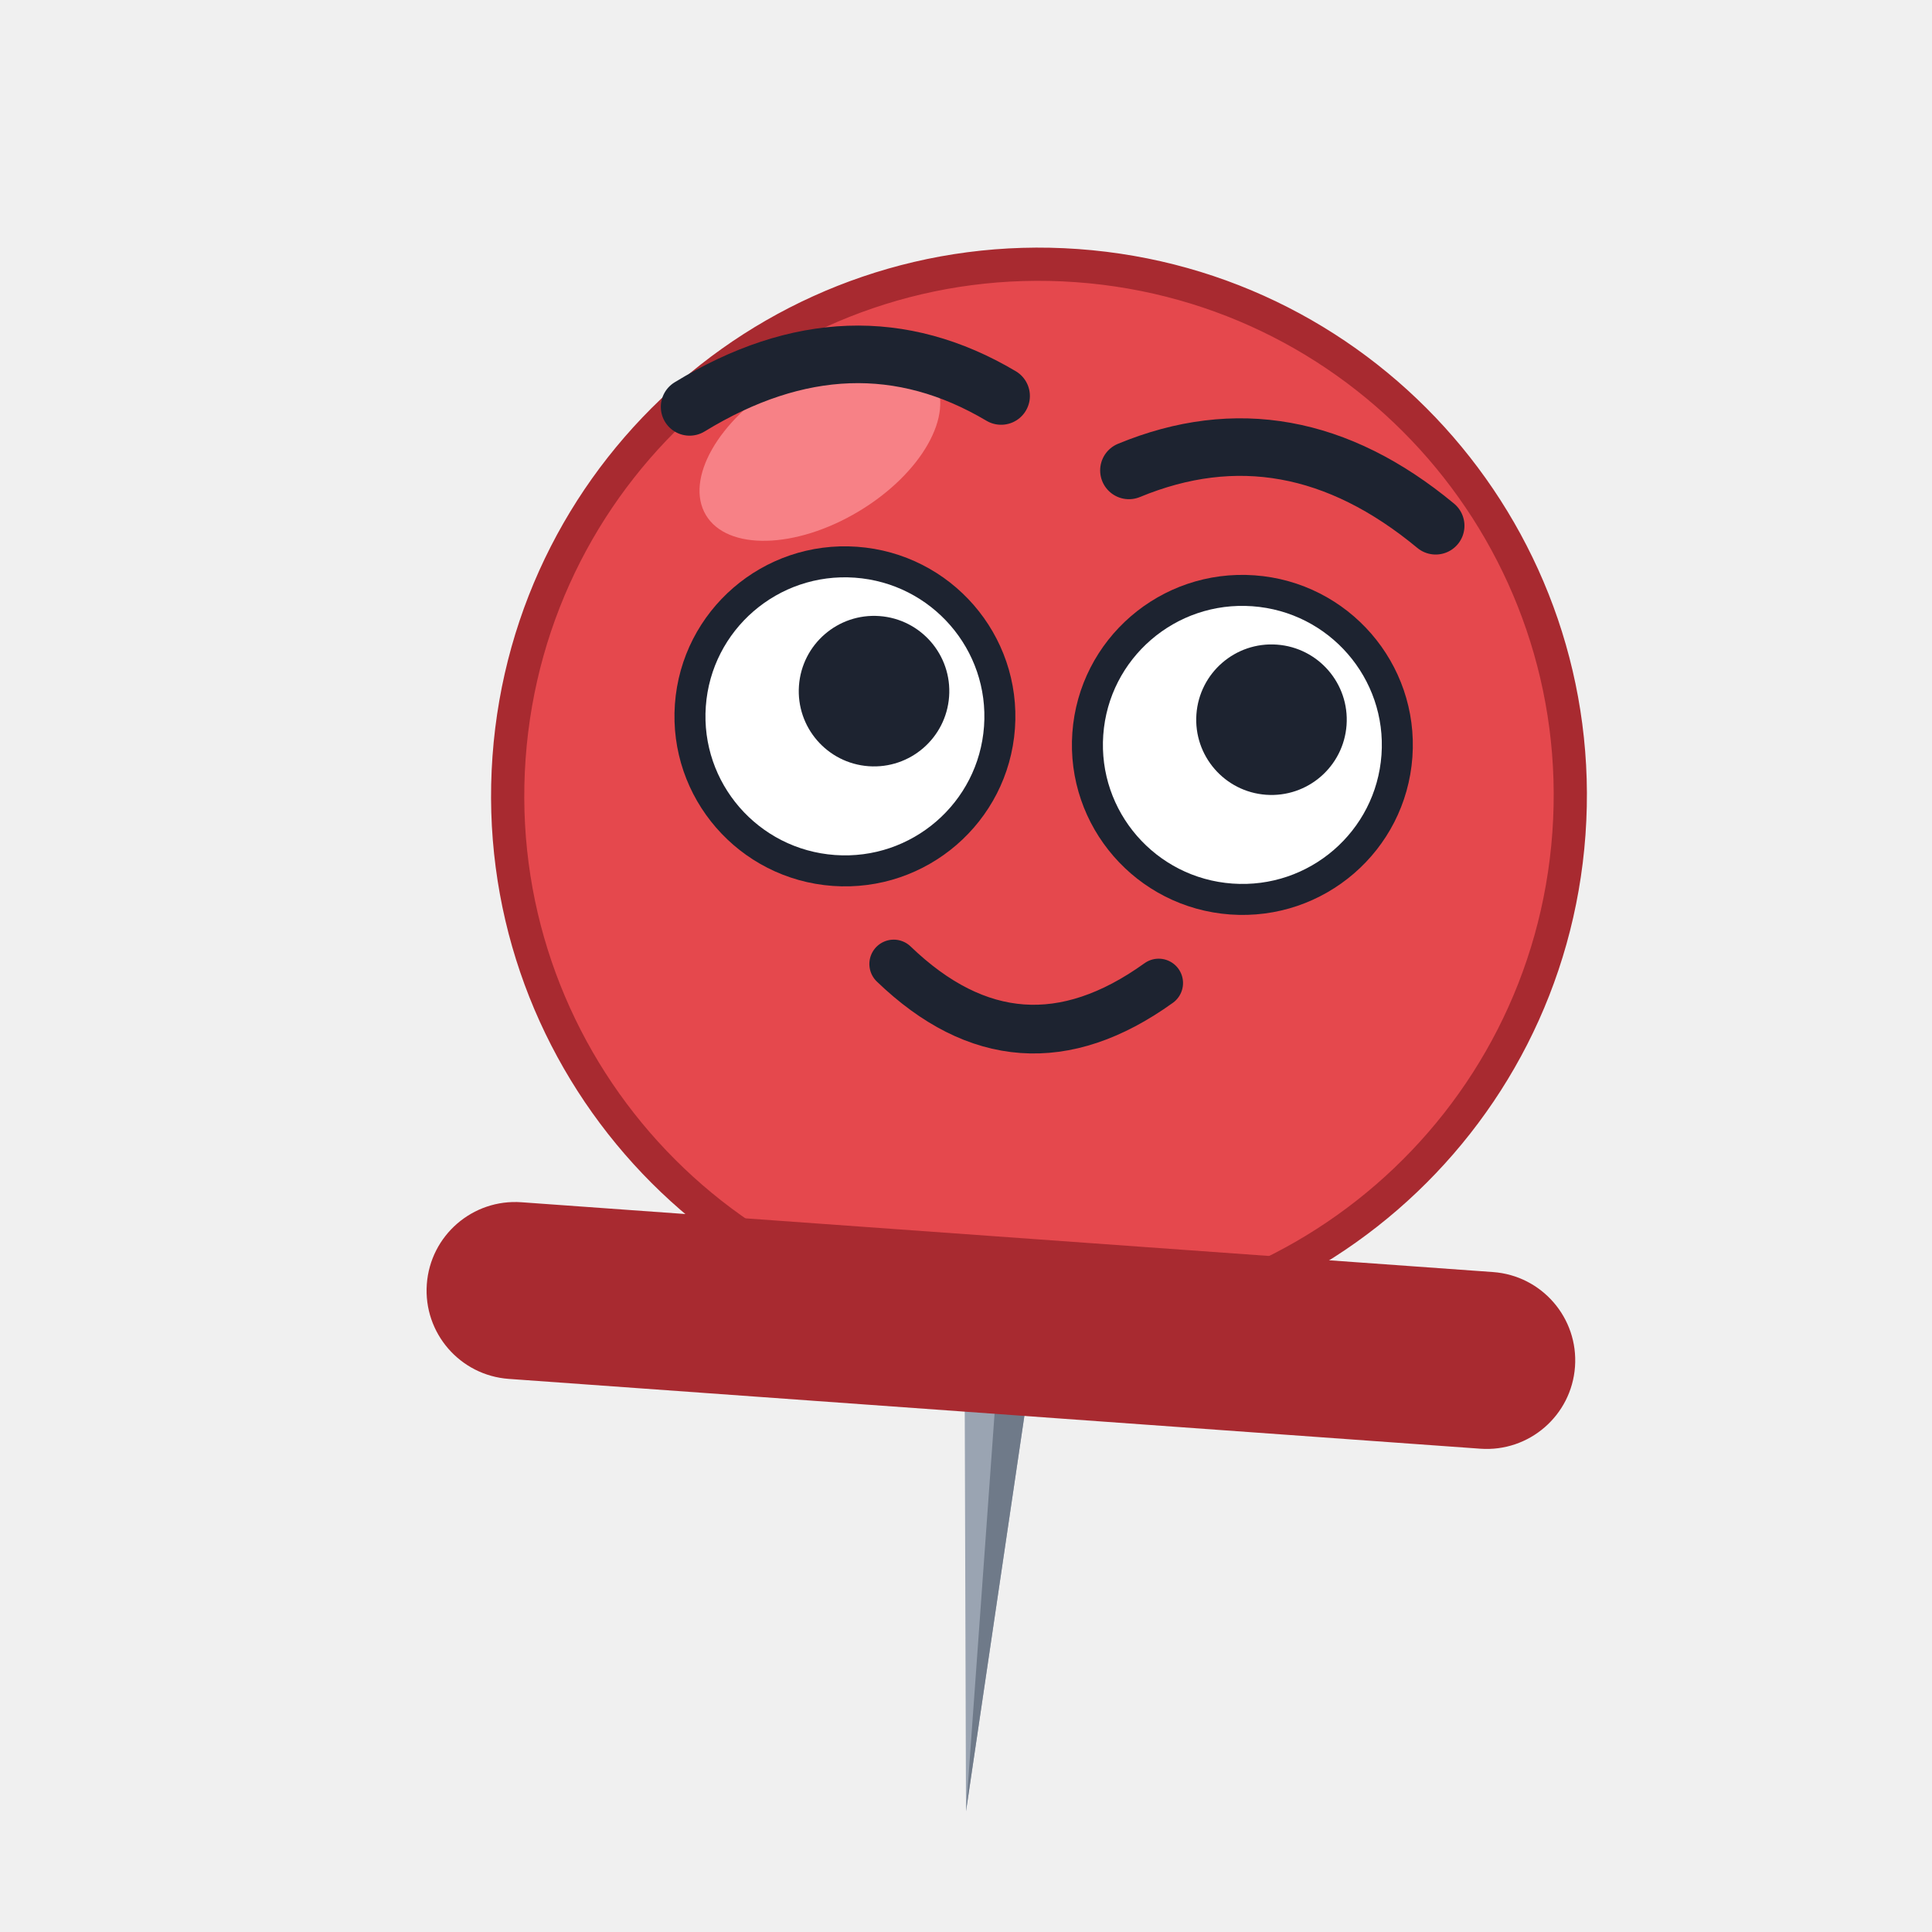
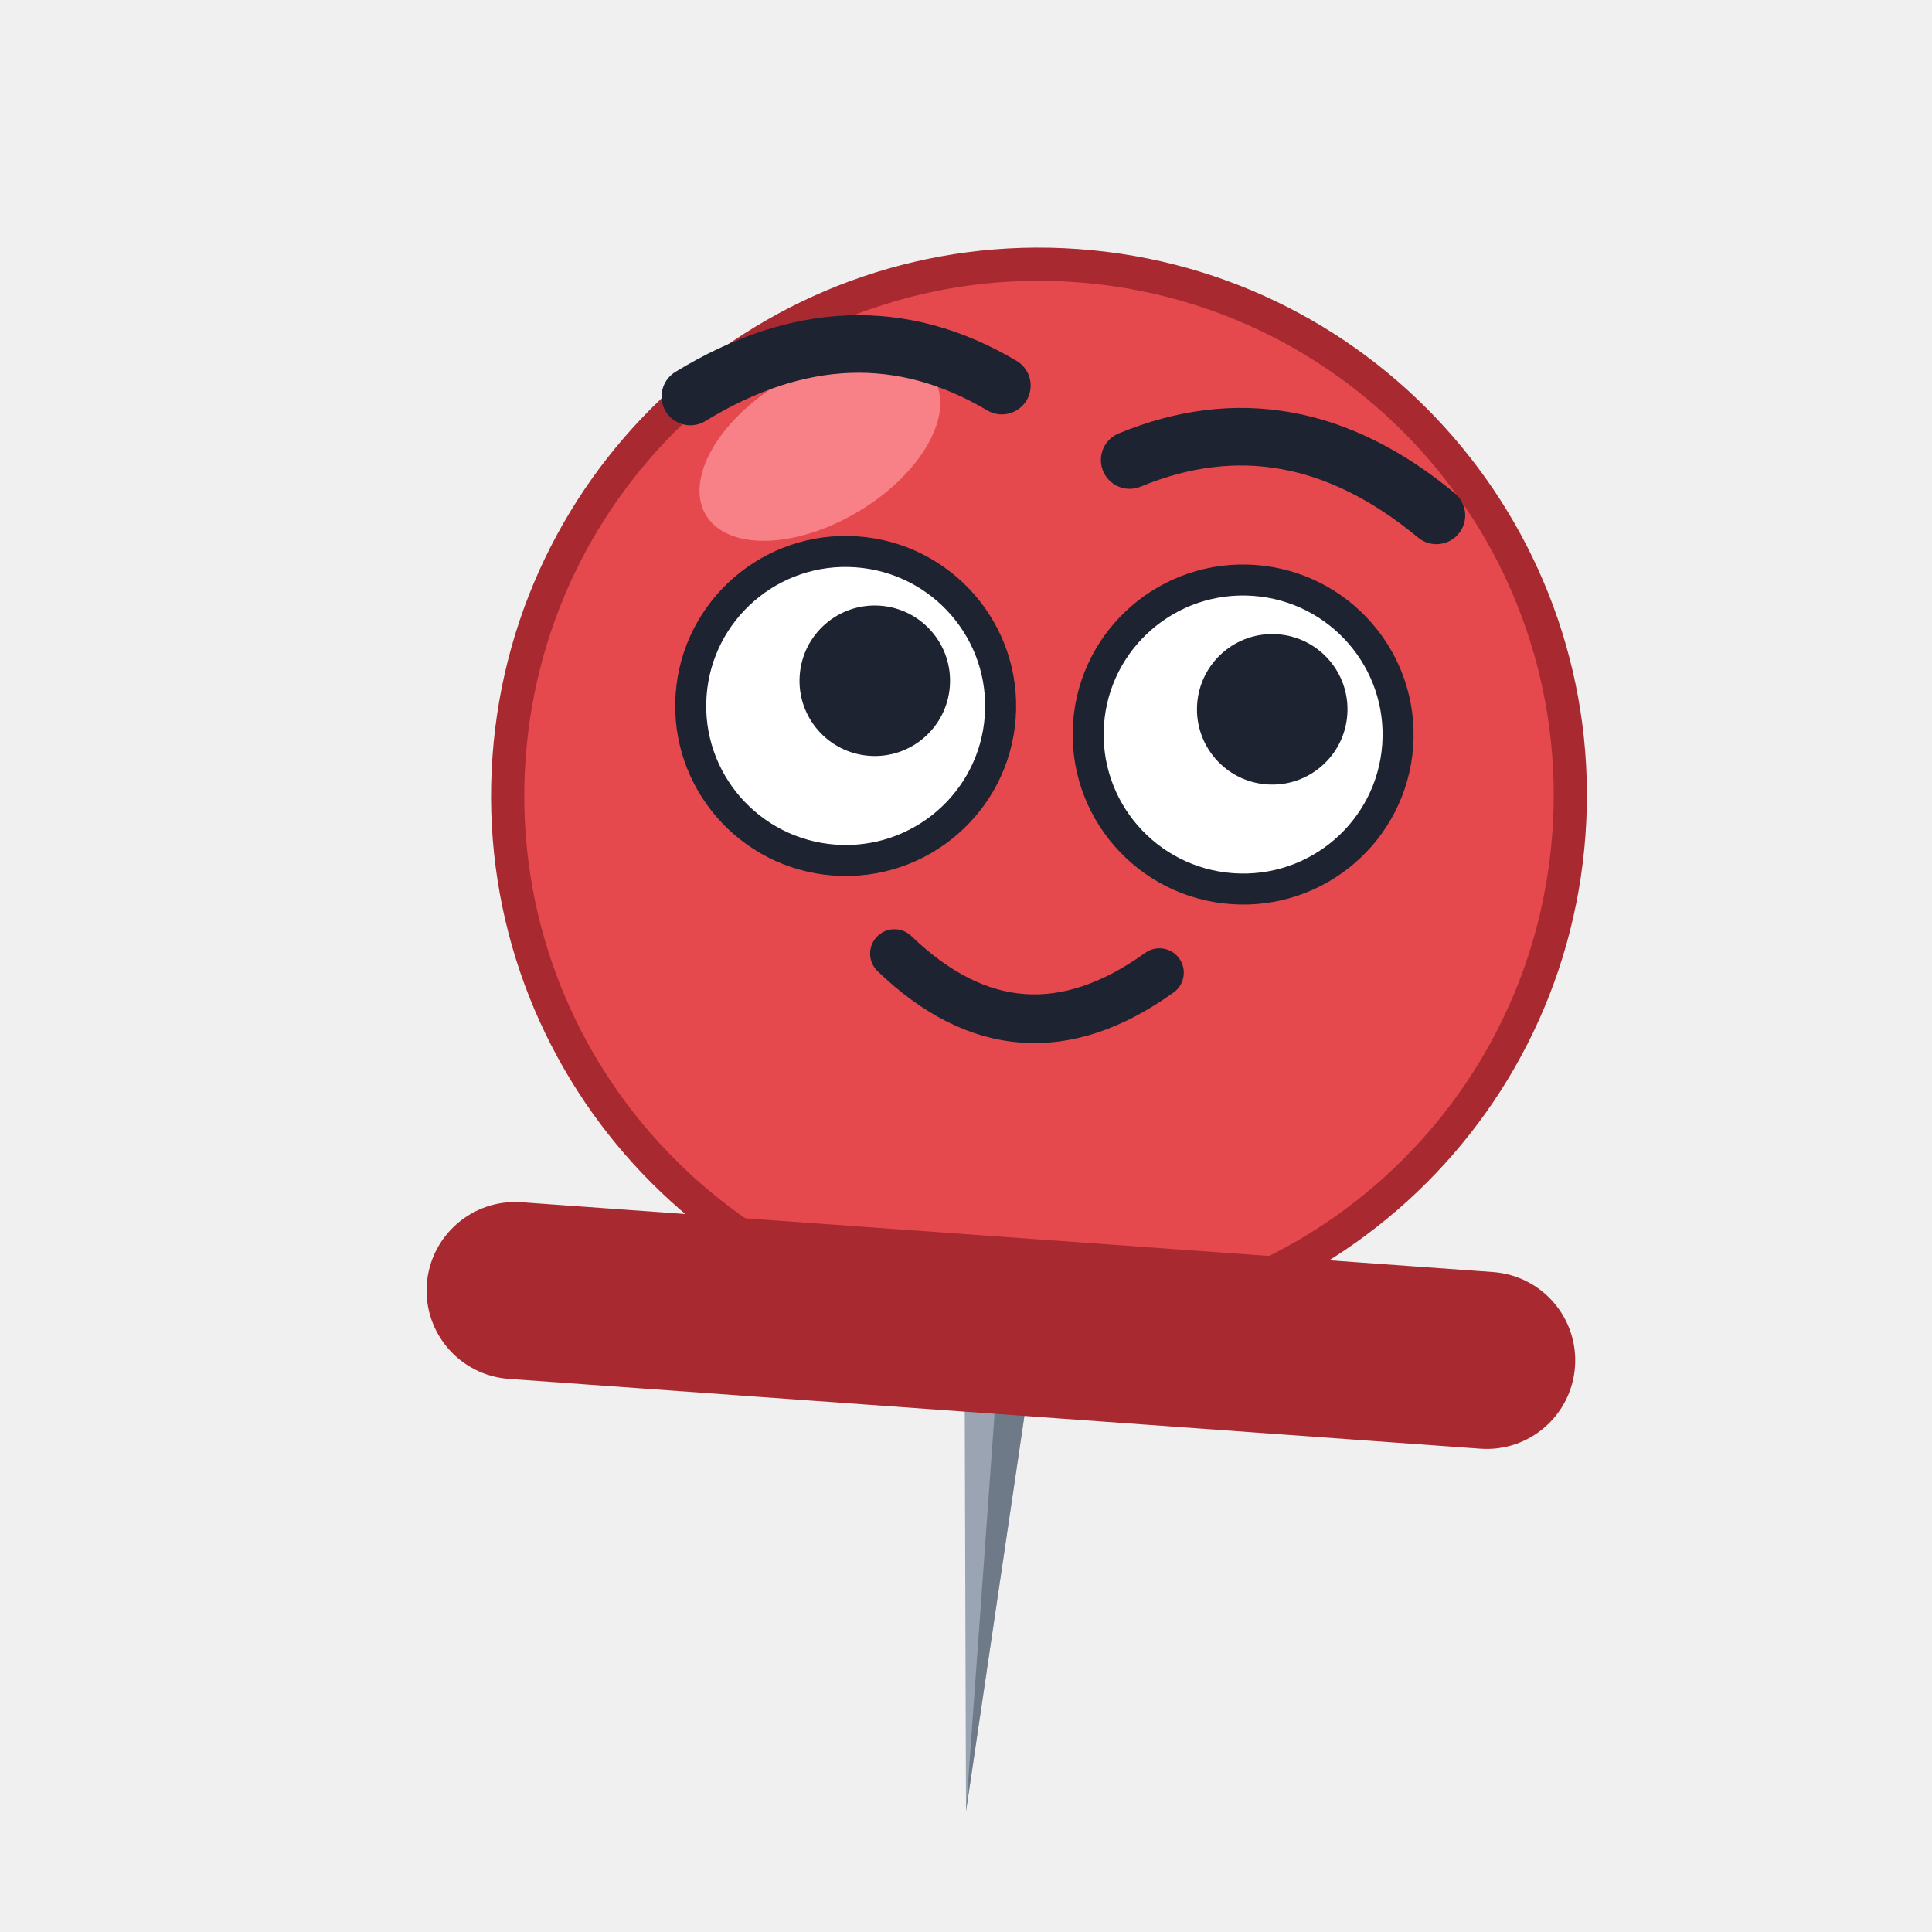
<svg xmlns="http://www.w3.org/2000/svg" width="96" height="96" viewBox="0 0 96 96">
  <g transform="translate(0 0) rotate(4.11 48 90) translate(48 90) scale(1.1 1.1) translate(-48 -90)">
    <polygon points="46.5,70 49.5,70 48,90" fill="#9aa4b2" />
    <polygon points="48,70 49.5,70 48,90" fill="#6f7a89" />
    <circle cx="48" cy="44" r="24" fill="#e5484d" stroke="#a82a30" stroke-width="1.5" />
    <ellipse cx="37" cy="29" rx="6" ry="3.4" transform="rotate(-35 37 29)" fill="#ff9a9e" opacity="0.7" />
    <rect x="22" y="64" width="52" height="8" rx="4" fill="#a82a30" />
    <clipPath id="eyeL">
-       <ellipse cx="39" cy="41.06" rx="7" ry="6.98" />
+       <ellipse cx="39" cy="40.59" rx="7" ry="6.98" />
    </clipPath>
-     <ellipse cx="39" cy="41.06" rx="7" ry="6.98" fill="#ffffff" stroke="#1d2330" stroke-width="1.4" />
-     <circle cx="40.23" cy="39.83" r="3.4" fill="#1d2330" clip-path="url(#eyeL)" />
+     <ellipse cx="39" cy="40.59" rx="7" ry="6.98" fill="#ffffff" stroke="#1d2330" stroke-width="1.4" />
+     <circle cx="40.23" cy="39.36" r="3.4" fill="#1d2330" clip-path="url(#eyeL)" />
    <clipPath id="eyeR">
-       <ellipse cx="57" cy="41.06" rx="7" ry="6.98" />
+       <ellipse cx="57" cy="40.59" rx="7" ry="6.98" />
    </clipPath>
-     <ellipse cx="57" cy="41.06" rx="7" ry="6.98" fill="#ffffff" stroke="#1d2330" stroke-width="1.4" />
-     <circle cx="58.23" cy="39.83" r="3.4" fill="#1d2330" clip-path="url(#eyeR)" />
-     <path d="M31 27.62 Q38 22.62 45 26.12" fill="none" stroke="#1d2330" stroke-width="2.6" stroke-linecap="round" />
-     <path d="M51 29.06 Q58 25.56 65 30.56" fill="none" stroke="#1d2330" stroke-width="2.6" stroke-linecap="round" />
-     <path d="M42 52.06 Q48 57.06 54 52.06" fill="none" stroke="#1d2330" stroke-width="2.2" stroke-linecap="round" />
+     <ellipse cx="57" cy="40.59" rx="7" ry="6.98" fill="#ffffff" stroke="#1d2330" stroke-width="1.4" />
+     <circle cx="58.23" cy="39.36" r="3.4" fill="#1d2330" clip-path="url(#eyeR)" />
+     <path d="M31 27.15 Q38 22.15 45 25.65" fill="none" stroke="#1d2330" stroke-width="2.6" stroke-linecap="round" />
+     <path d="M51 28.59 Q58 25.09 65 30.09" fill="none" stroke="#1d2330" stroke-width="2.6" stroke-linecap="round" />
+     <path d="M42 51.59 Q48 56.59 54 51.59" fill="none" stroke="#1d2330" stroke-width="2.2" stroke-linecap="round" />
  </g>
</svg>
